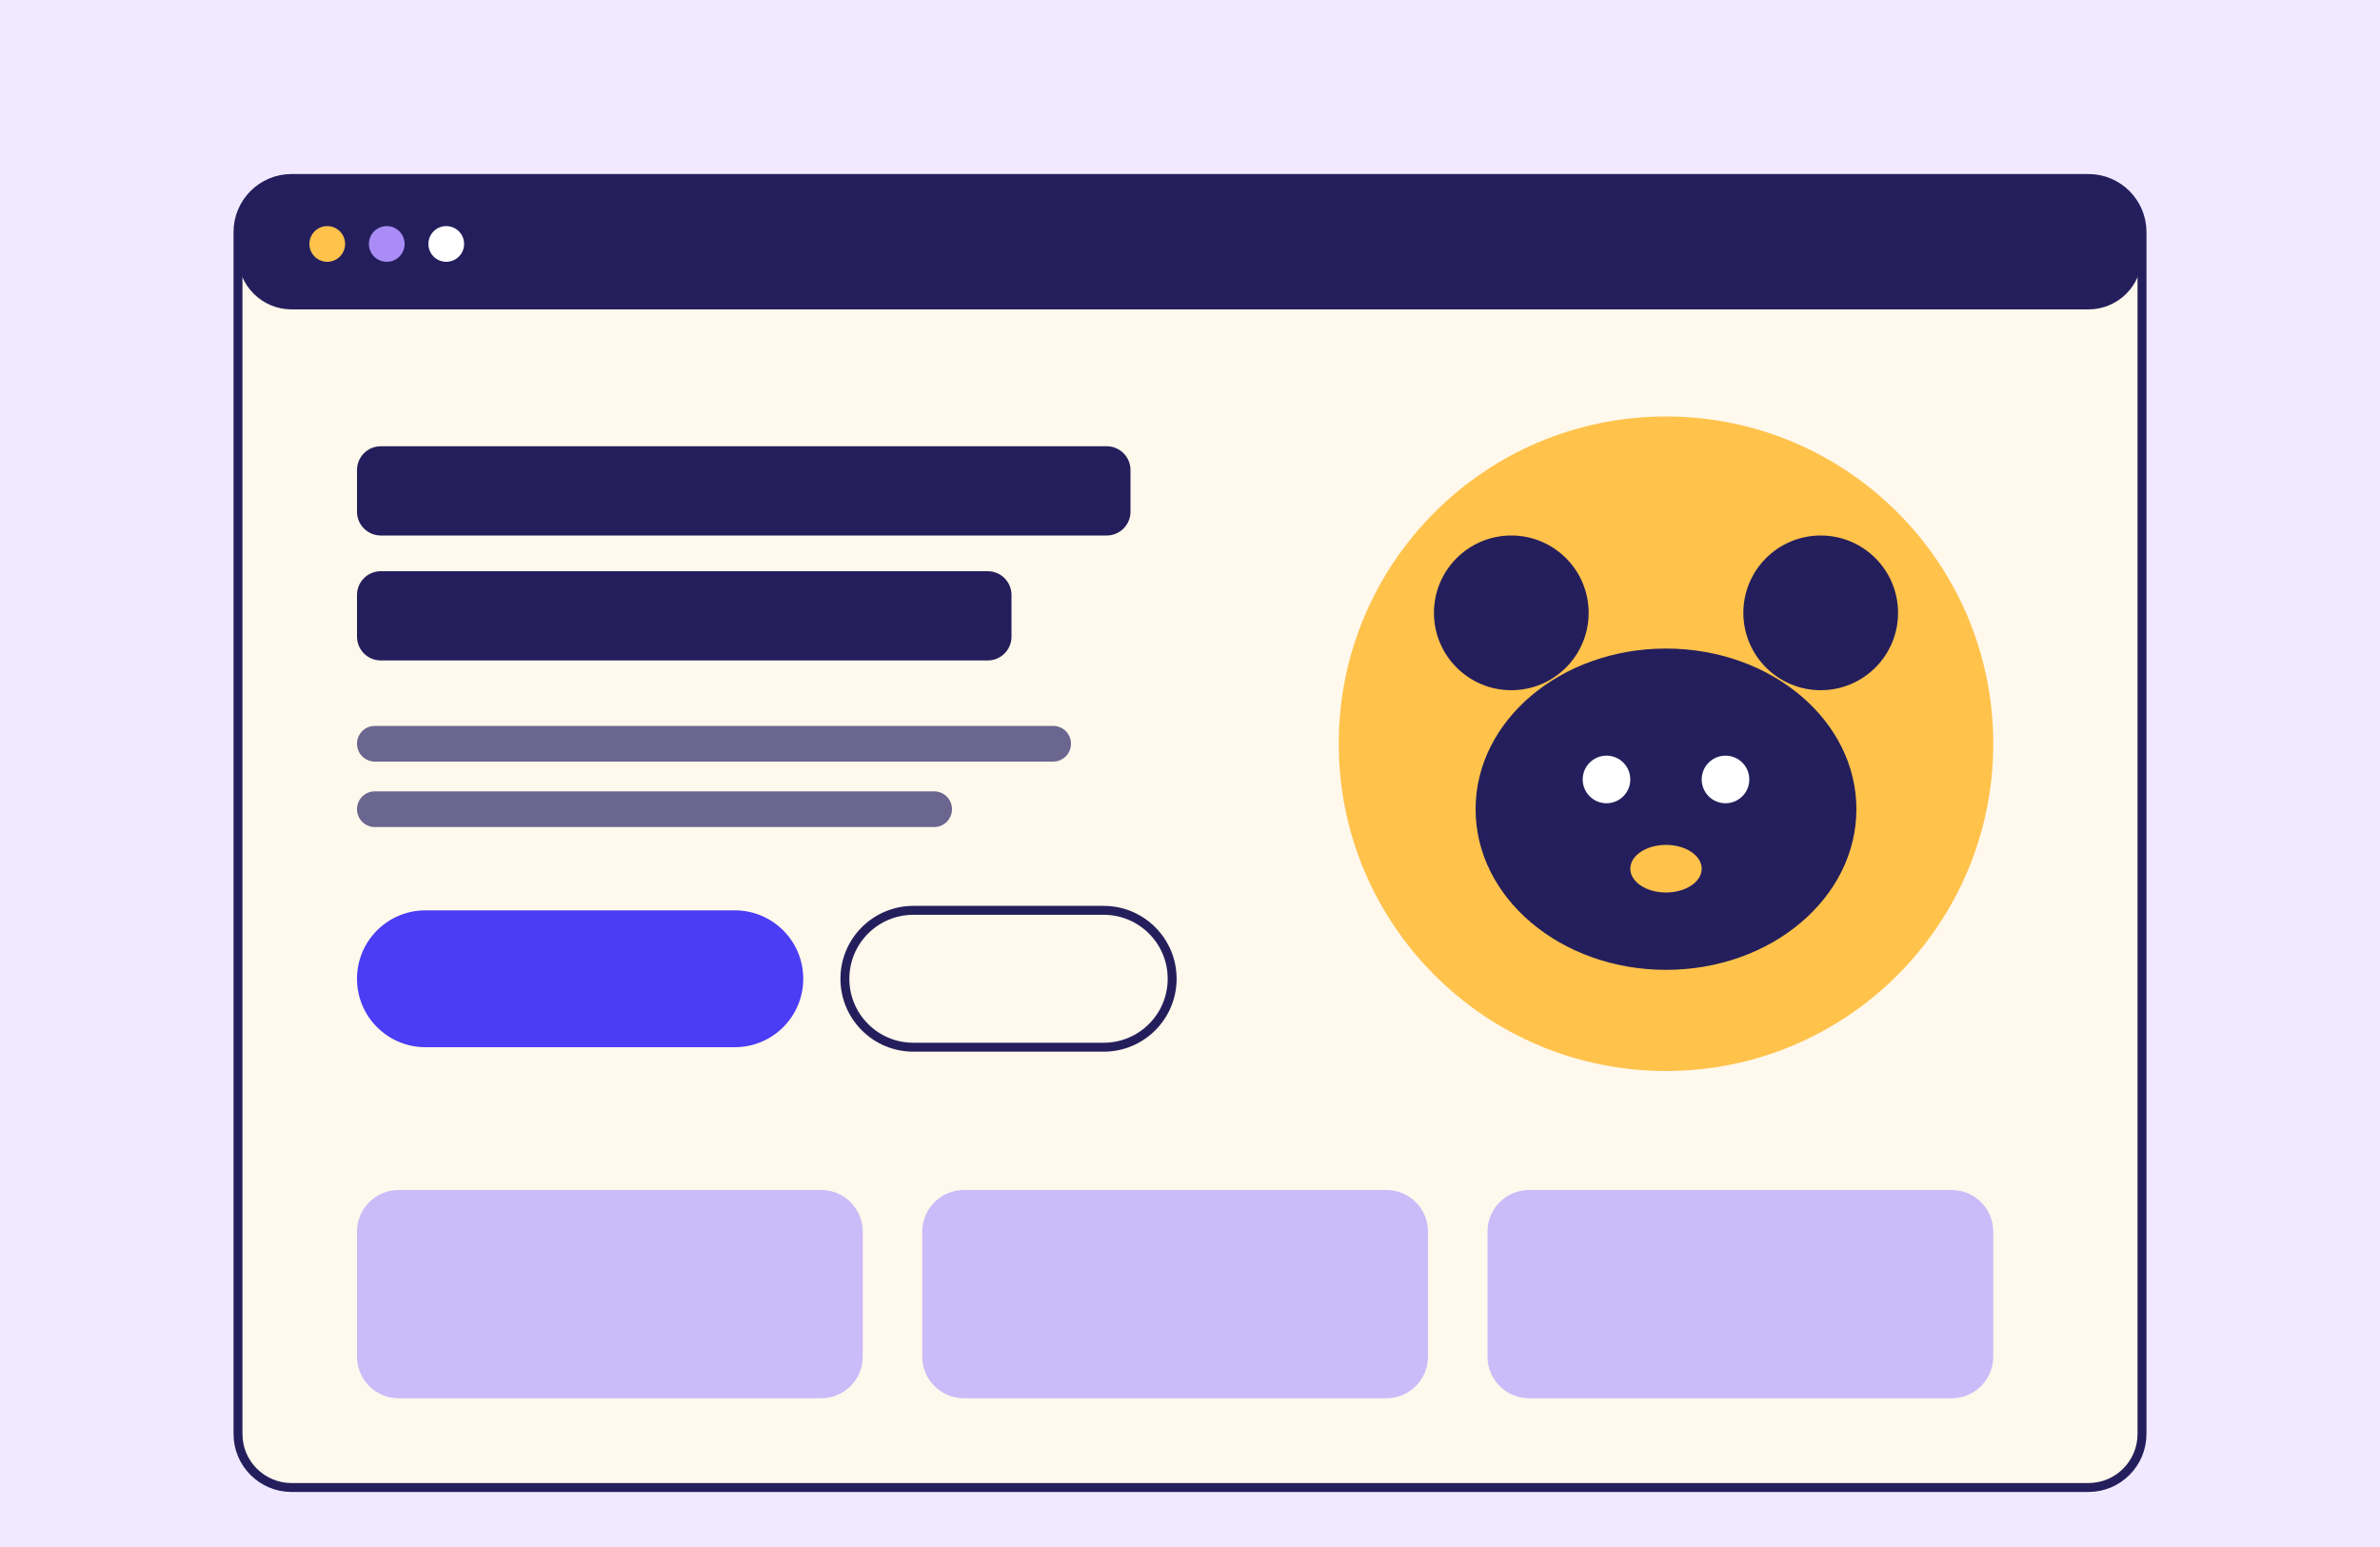
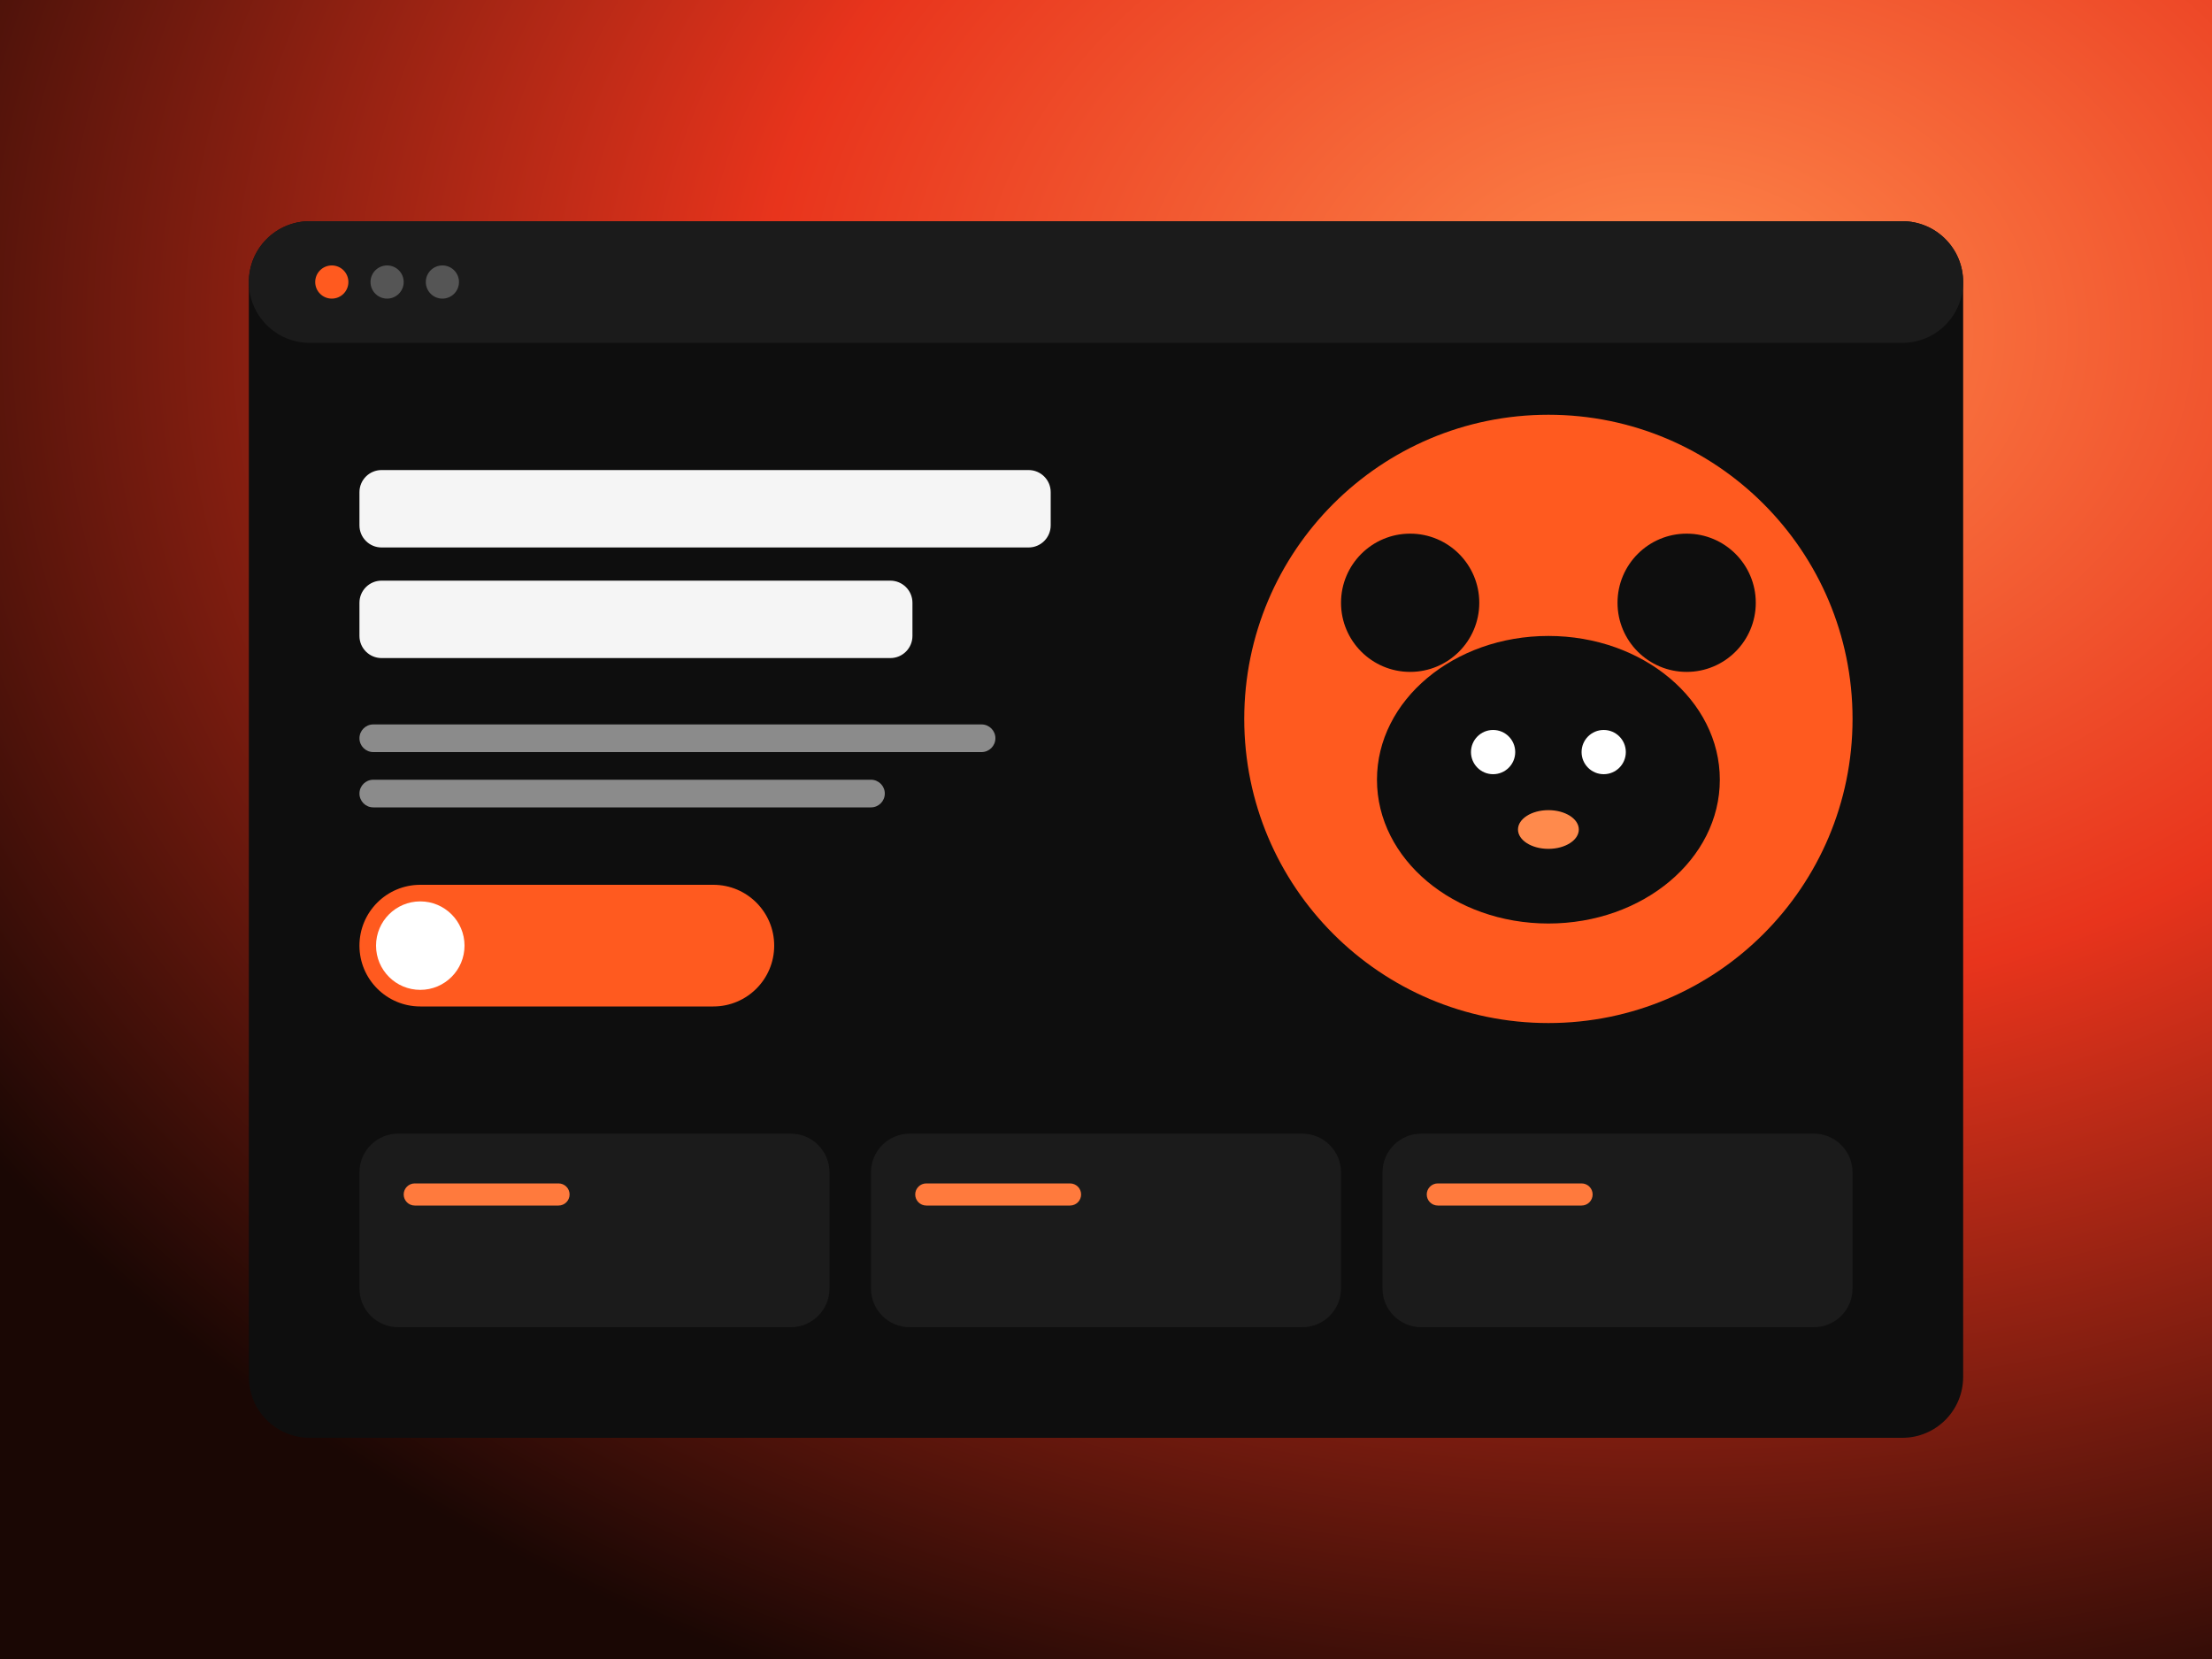
- <svg xmlns="http://www.w3.org/2000/svg" viewBox="0 0 800 520">
-   <rect width="800" height="520" fill="#f1e9ff" />
-   <rect x="80" y="60" width="640" height="440" rx="18" fill="#fff8ec" stroke="#241f5c" stroke-width="3" />
-   <rect x="80" y="60" width="640" height="44" rx="18" fill="#241f5c" />
-   <circle cx="110" cy="82" r="6" fill="#ffc24b" />
-   <circle cx="130" cy="82" r="6" fill="#a98cf5" />
-   <circle cx="150" cy="82" r="6" fill="#fff" />
-   <rect x="120" y="150" width="260" height="30" rx="8" fill="#241f5c" />
-   <rect x="120" y="192" width="220" height="30" rx="8" fill="#241f5c" />
-   <rect x="120" y="244" width="240" height="12" rx="6" fill="#6b6690" />
-   <rect x="120" y="266" width="200" height="12" rx="6" fill="#6b6690" />
-   <rect x="120" y="306" width="150" height="46" rx="23" fill="#4b3cf5" />
-   <rect x="284" y="306" width="110" height="46" rx="23" fill="none" stroke="#241f5c" stroke-width="3" />
-   <circle cx="560" cy="250" r="110" fill="#ffc24b" />
-   <ellipse cx="560" cy="272" rx="64" ry="54" fill="#241f5c" />
-   <circle cx="508" cy="206" r="26" fill="#241f5c" />
-   <circle cx="612" cy="206" r="26" fill="#241f5c" />
-   <circle cx="540" cy="262" r="8" fill="#fff" />
-   <circle cx="580" cy="262" r="8" fill="#fff" />
-   <ellipse cx="560" cy="292" rx="12" ry="8" fill="#ffc24b" />
-   <rect x="120" y="400" width="170" height="70" rx="14" fill="#cabbf9" />
-   <rect x="310" y="400" width="170" height="70" rx="14" fill="#cabbf9" />
-   <rect x="500" y="400" width="170" height="70" rx="14" fill="#cabbf9" />
+ <svg xmlns="http://www.w3.org/2000/svg" viewBox="0 0 800 600">
+   <defs>
+     <radialGradient id="g" cx="75%" cy="20%" r="90%">
+       <stop offset="0" stop-color="#ff8a4c" />
+       <stop offset=".45" stop-color="#e8341c" />
+       <stop offset="1" stop-color="#1a0704" />
+     </radialGradient>
+   </defs>
+   <rect width="800" height="600" fill="url(#g)" />
+   <rect x="90" y="80" width="620" height="440" rx="22" fill="#0e0e0e" />
+   <rect x="90" y="80" width="620" height="44" rx="22" fill="#1b1b1b" />
+   <circle cx="120" cy="102" r="6" fill="#ff5a1f" />
+   <circle cx="140" cy="102" r="6" fill="#555" />
+   <circle cx="160" cy="102" r="6" fill="#555" />
+   <rect x="130" y="170" width="250" height="28" rx="8" fill="#f5f5f5" />
+   <rect x="130" y="210" width="200" height="28" rx="8" fill="#f5f5f5" />
+   <rect x="130" y="262" width="230" height="10" rx="5" fill="#8b8b8b" />
+   <rect x="130" y="282" width="190" height="10" rx="5" fill="#8b8b8b" />
+   <rect x="130" y="320" width="150" height="44" rx="22" fill="#ff5a1f" />
+   <circle cx="152" cy="342" r="16" fill="#fff" />
+   <circle cx="560" cy="260" r="110" fill="#ff5a1f" />
+   <ellipse cx="560" cy="282" rx="62" ry="52" fill="#0e0e0e" />
+   <circle cx="510" cy="218" r="25" fill="#0e0e0e" />
+   <circle cx="610" cy="218" r="25" fill="#0e0e0e" />
+   <circle cx="540" cy="272" r="8" fill="#fff" />
+   <circle cx="580" cy="272" r="8" fill="#fff" />
+   <ellipse cx="560" cy="300" rx="11" ry="7" fill="#ff8a4c" />
+   <rect x="130" y="410" width="170" height="70" rx="14" fill="#1b1b1b" />
+   <rect x="315" y="410" width="170" height="70" rx="14" fill="#1b1b1b" />
+   <rect x="500" y="410" width="170" height="70" rx="14" fill="#1b1b1b" />
+   <rect x="146" y="428" width="60" height="8" rx="4" fill="#ff7a3d" />
+   <rect x="331" y="428" width="60" height="8" rx="4" fill="#ff7a3d" />
+   <rect x="516" y="428" width="60" height="8" rx="4" fill="#ff7a3d" />
</svg>
